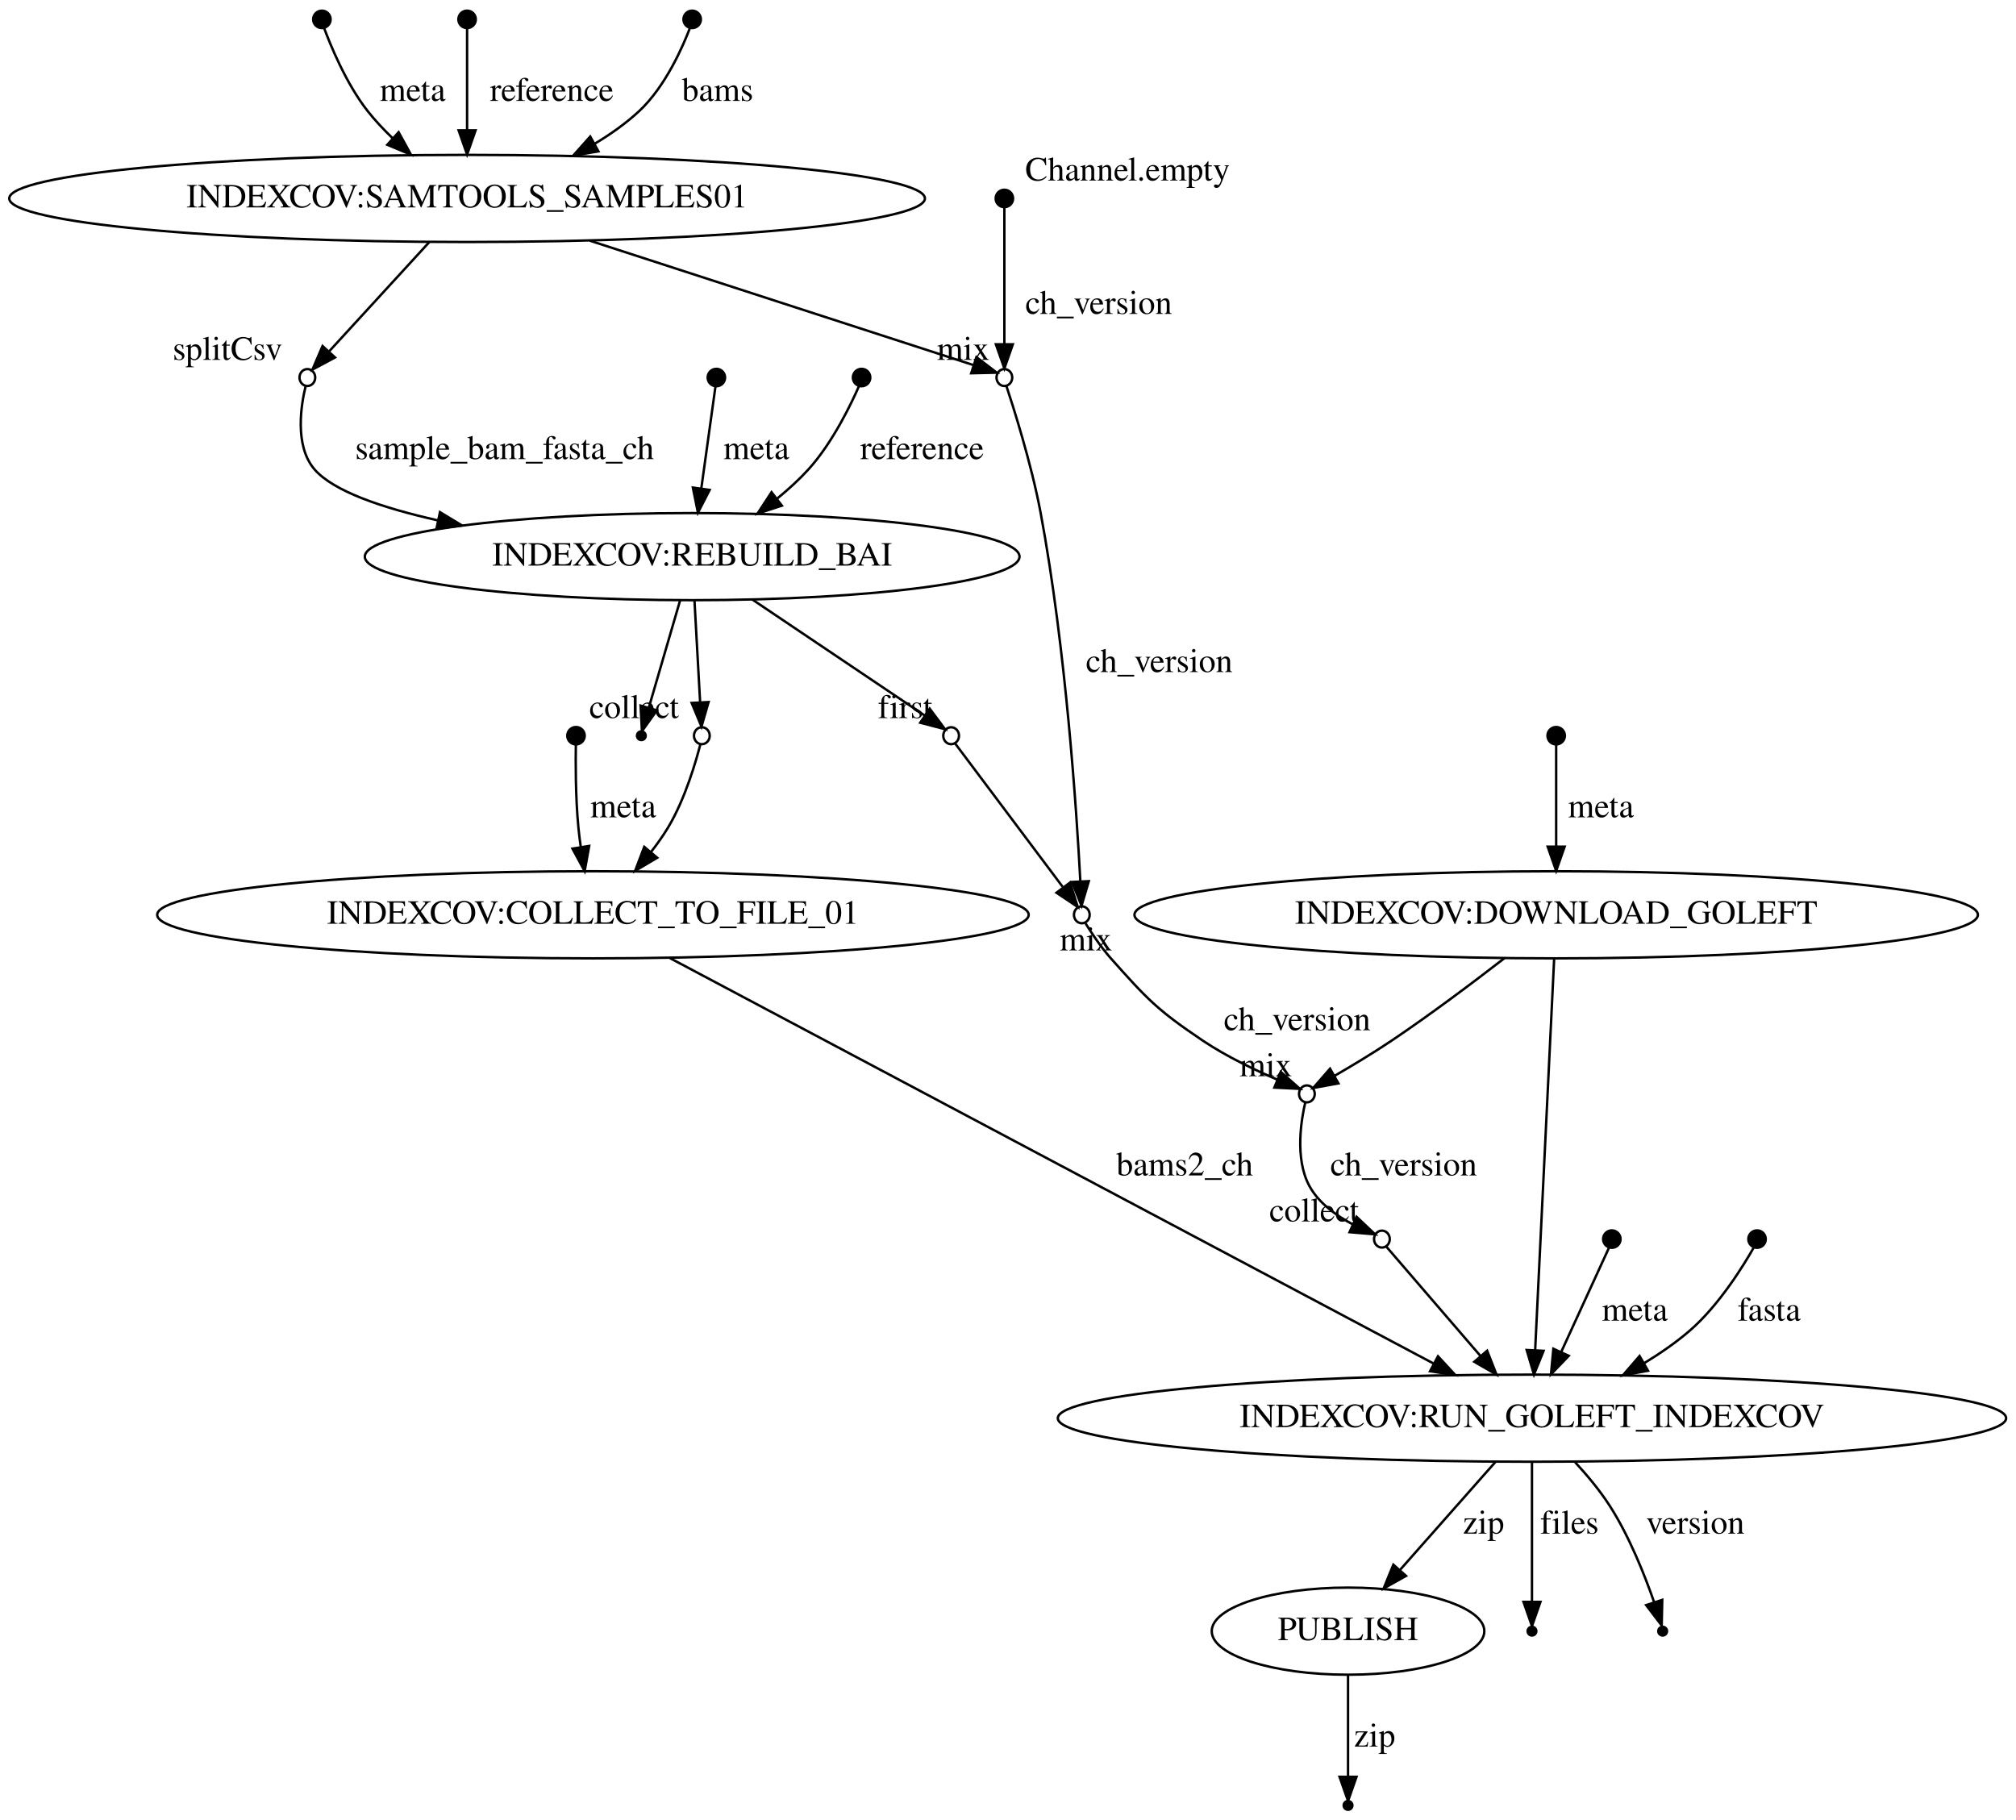
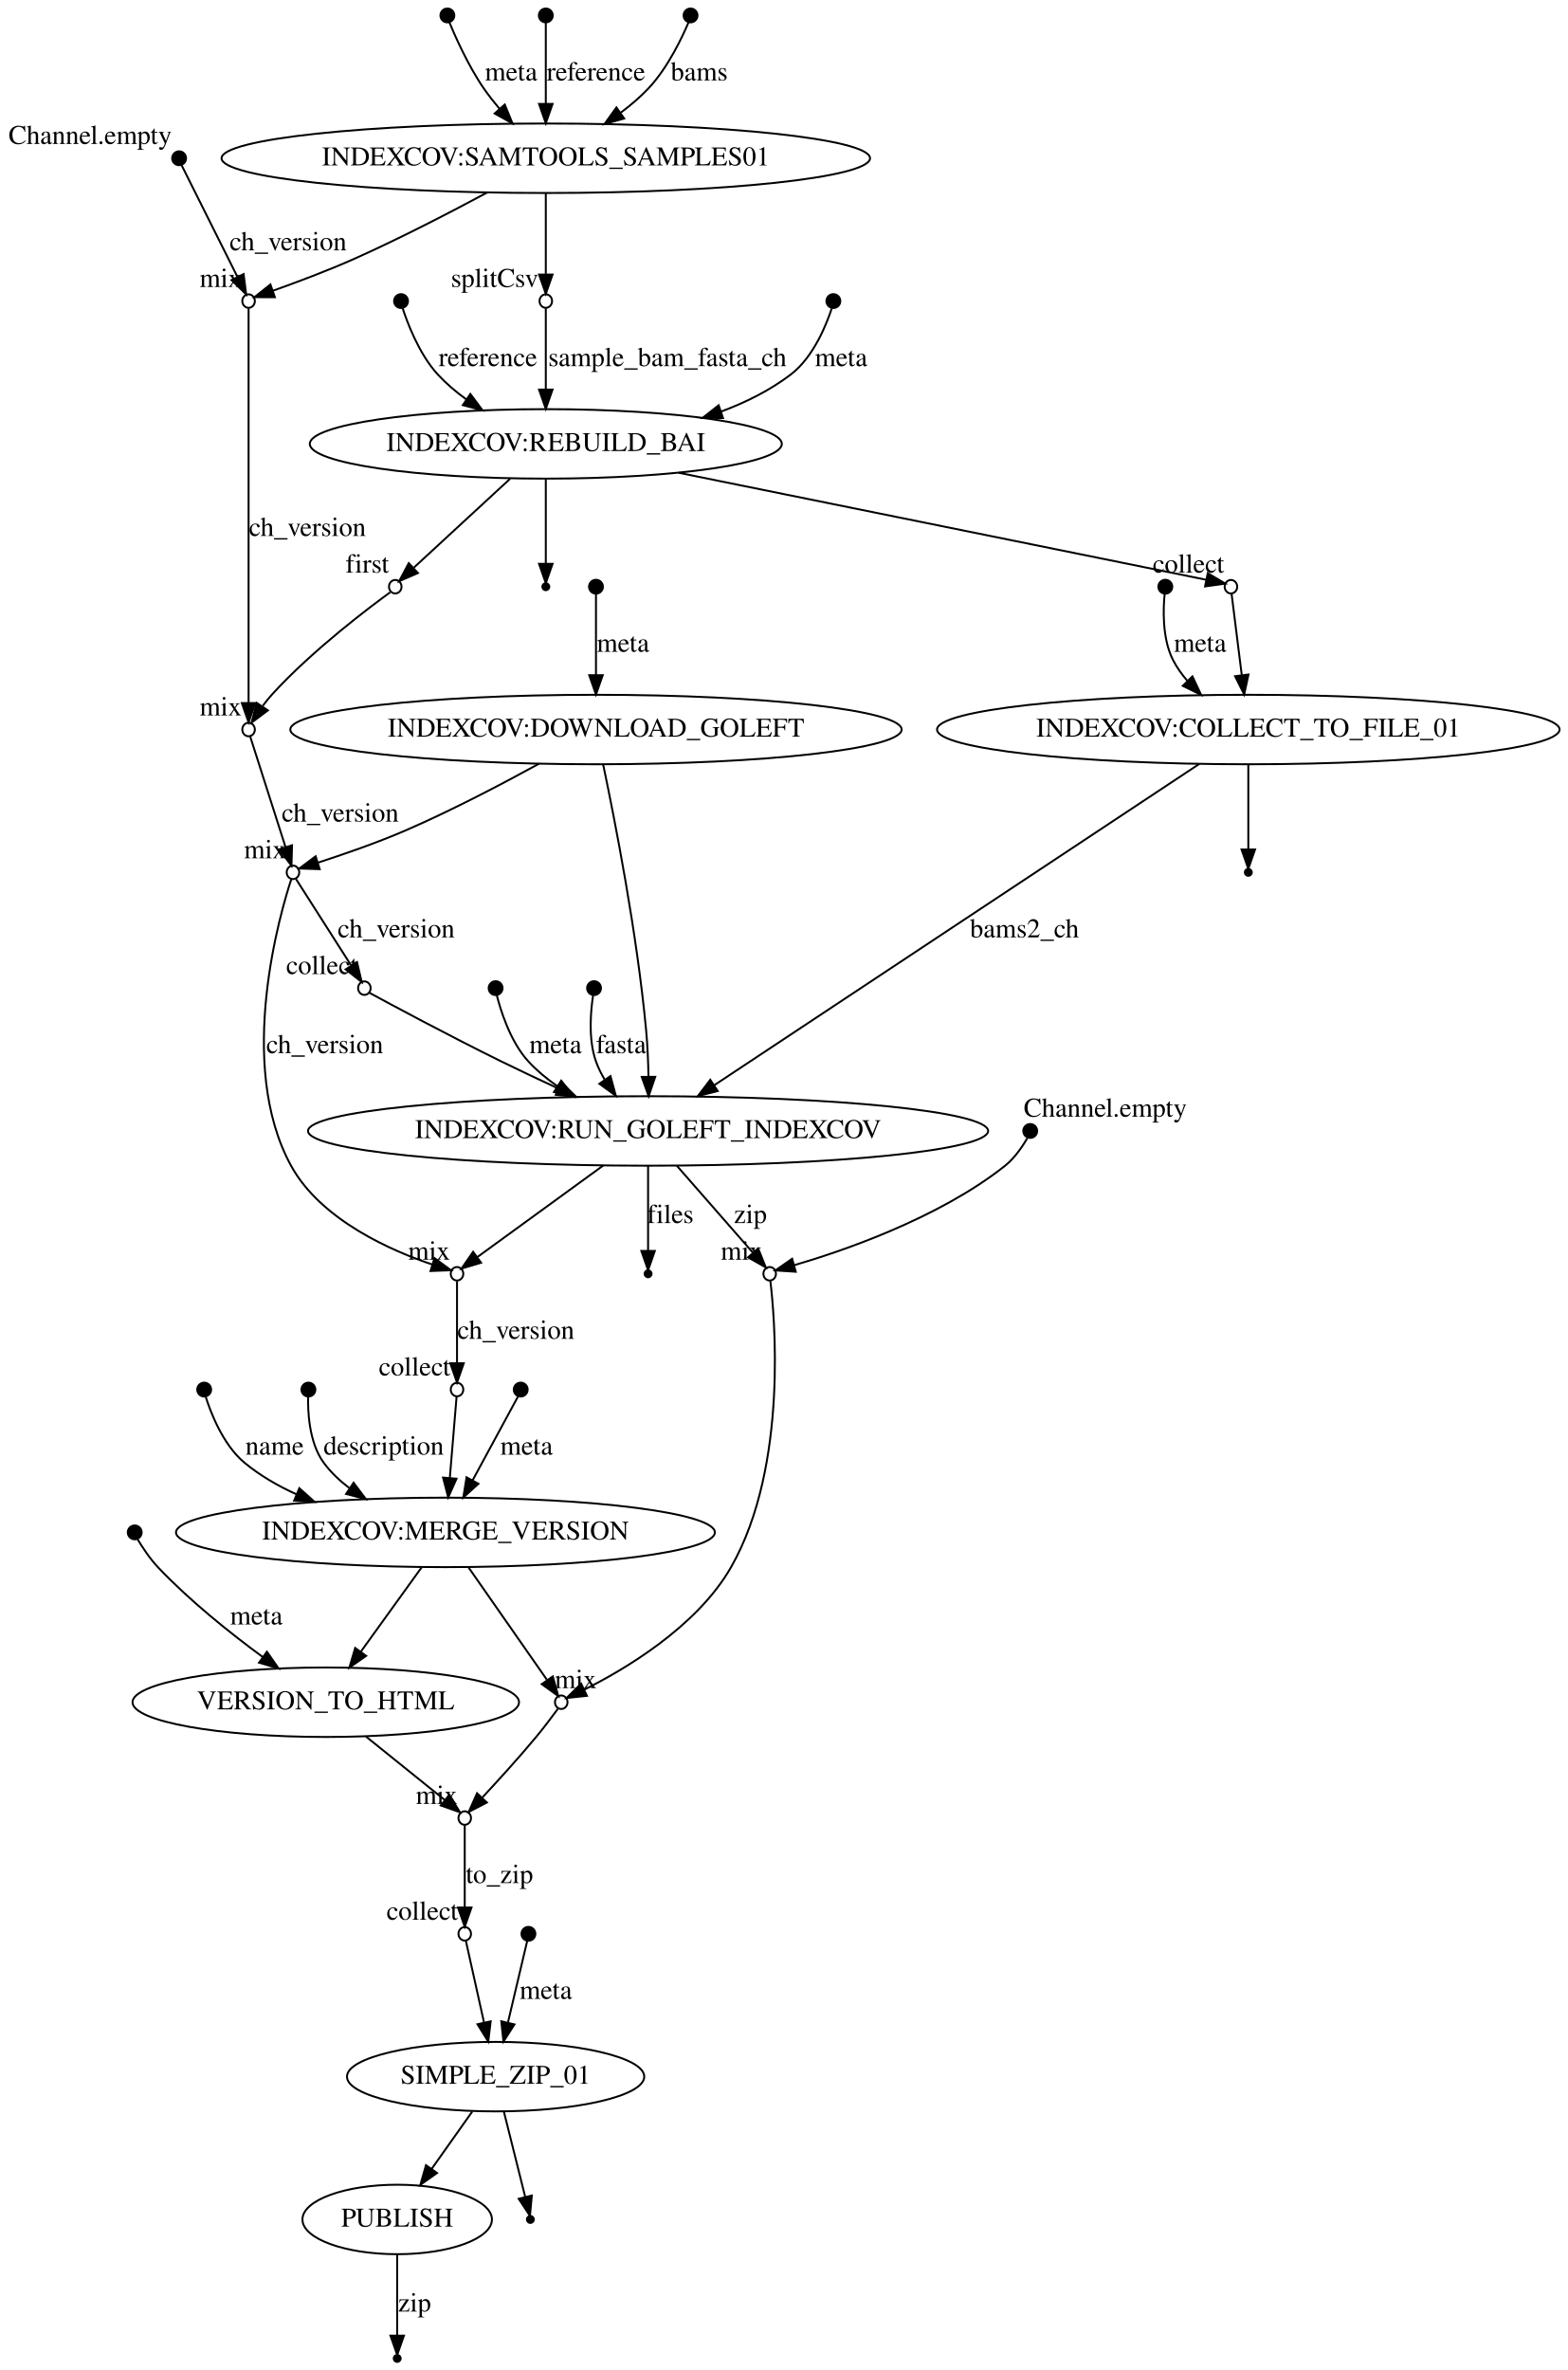
- <svg xmlns="http://www.w3.org/2000/svg" width="833pt" height="752pt" viewBox="0.00 0.00 833.00 752.00">
-   <g id="graph0" class="graph" transform="scale(1 1) rotate(0) translate(4 748)">
-     <polygon fill="white" stroke="white" points="-4,5 -4,-748 830,-748 830,5 -4,5" />
+ <svg xmlns="http://www.w3.org/2000/svg" width="812pt" height="1228pt" viewBox="0.00 0.00 811.60 1228.00">
+   <g id="graph0" class="graph" transform="scale(1 1) rotate(0) translate(4 1224)">
+     <polygon fill="white" stroke="white" points="-4,5 -4,-1224 808.6,-1224 808.6,5 -4,5" />
    <g id="node1" class="node">
-       <ellipse fill="black" stroke="black" cx="411" cy="-666" rx="3.6" ry="3.6" />
-       <text text-anchor="middle" x="461.9" y="-673.4" font-family="Times,serif" font-size="14.00">Channel.empty</text>
+       <ellipse fill="black" stroke="black" cx="88.6" cy="-1142" rx="3.6" ry="3.6" />
+       <text text-anchor="middle" x="42.5" y="-1149.4" font-family="Times,serif" font-size="14.00">Channel.empty</text>
    </g>
    <g id="node2" class="node">
-       <ellipse fill="none" stroke="black" cx="411" cy="-592" rx="3.25" ry="3.5" />
-       <text text-anchor="middle" x="394" y="-599.3" font-family="Times,serif" font-size="14.00">mix</text>
+       <ellipse fill="none" stroke="black" cx="124.6" cy="-1068" rx="3.25" ry="3.5" />
+       <text text-anchor="middle" x="110.1" y="-1075.3" font-family="Times,serif" font-size="14.00">mix</text>
    </g>
    <g id="edge1" class="edge">
-       <path fill="none" stroke="black" d="M411,-662.265C411,-653.133 411,-623.282 411,-605.892" />
-       <polygon fill="black" stroke="black" points="414.5,-605.737 411,-595.737 407.5,-605.737 414.5,-605.737" />
-       <text text-anchor="middle" x="450" y="-618.3" font-family="Times,serif" font-size="14.00">ch_version</text>
+       <path fill="none" stroke="black" d="M89.798,-1138.6C94.239,-1129.72 109.955,-1098.29 118.67,-1080.86" />
+       <polygon fill="black" stroke="black" points="122.019,-1081.99 123.361,-1071.48 115.758,-1078.86 122.019,-1081.99" />
+       <text text-anchor="middle" x="145.1" y="-1094.3" font-family="Times,serif" font-size="14.00">ch_version</text>
    </g>
    <g id="node8" class="node">
-       <ellipse fill="none" stroke="black" cx="443" cy="-370" rx="3.25" ry="3.5" />
-       <text text-anchor="middle" x="444.75" y="-355.3" font-family="Times,serif" font-size="14.00">mix</text>
+       <ellipse fill="none" stroke="black" cx="124.6" cy="-846" rx="3.25" ry="3.5" />
+       <text text-anchor="middle" x="110.1" y="-853.3" font-family="Times,serif" font-size="14.00">mix</text>
    </g>
    <g id="edge7" class="edge">
-       <path fill="none" stroke="black" d="M411.836,-588.512C414.39,-580.809 422.151,-556.626 426,-536 436.44,-480.046 440.893,-412.134 442.38,-384.085" />
-       <polygon fill="black" stroke="black" points="445.893,-383.904 442.885,-373.745 438.902,-383.563 445.893,-383.904" />
-       <text text-anchor="middle" x="475" y="-470.3" font-family="Times,serif" font-size="14.00">ch_version</text>
+       <path fill="none" stroke="black" d="M124.6,-1064.22C124.6,-1042.76 124.6,-903.267 124.6,-859.867" />
+       <polygon fill="black" stroke="black" points="128.1,-859.719 124.6,-849.72 121.1,-859.72 128.1,-859.719" />
+       <text text-anchor="middle" x="155.1" y="-946.3" font-family="Times,serif" font-size="14.00">ch_version</text>
    </g>
    <g id="node3" class="node">
-       <ellipse fill="black" stroke="black" cx="129" cy="-740" rx="3.6" ry="3.6" />
+       <ellipse fill="black" stroke="black" cx="227.6" cy="-1216" rx="3.6" ry="3.6" />
    </g>
    <g id="node4" class="node">
-       <ellipse fill="none" stroke="black" cx="189" cy="-666" rx="189.175" ry="18" />
-       <text text-anchor="middle" x="189" y="-662.3" font-family="Times,serif" font-size="14.00">INDEXCOV:SAMTOOLS_SAMPLES01</text>
+       <ellipse fill="none" stroke="black" cx="278.6" cy="-1142" rx="168.003" ry="18" />
+       <text text-anchor="middle" x="278.6" y="-1138.3" font-family="Times,serif" font-size="14.00">INDEXCOV:SAMTOOLS_SAMPLES01</text>
    </g>
    <g id="edge2" class="edge">
-       <path fill="none" stroke="black" d="M129.902,-736.47C132.222,-730.189 138.86,-713.553 148,-702 151.034,-698.165 154.537,-694.437 158.192,-690.933" />
-       <polygon fill="black" stroke="black" points="160.707,-693.379 165.805,-684.091 156.028,-688.172 160.707,-693.379" />
-       <text text-anchor="middle" x="166.5" y="-706.3" font-family="Times,serif" font-size="14.00">meta</text>
+       <path fill="none" stroke="black" d="M228.592,-1212.54C231.119,-1206.41 238.191,-1190.1 246.6,-1178 249.032,-1174.5 251.789,-1170.99 254.639,-1167.61" />
+       <polygon fill="black" stroke="black" points="257.339,-1169.84 261.352,-1160.03 252.1,-1165.19 257.339,-1169.84" />
+       <text text-anchor="middle" x="260.6" y="-1182.3" font-family="Times,serif" font-size="14.00">meta</text>
    </g>
    <g id="node7" class="node">
-       <ellipse fill="none" stroke="black" cx="123" cy="-592" rx="3.25" ry="3.5" />
-       <text text-anchor="middle" x="90" y="-599.3" font-family="Times,serif" font-size="14.00">splitCsv</text>
+       <ellipse fill="none" stroke="black" cx="278.6" cy="-1068" rx="3.25" ry="3.5" />
+       <text text-anchor="middle" x="252.1" y="-1075.3" font-family="Times,serif" font-size="14.00">splitCsv</text>
    </g>
    <g id="edge5" class="edge">
-       <path fill="none" stroke="black" d="M173.359,-647.937C160.494,-633.902 142.708,-614.499 132.078,-602.904" />
-       <polygon fill="black" stroke="black" points="134.435,-600.295 125.098,-595.289 129.275,-605.025 134.435,-600.295" />
+       <path fill="none" stroke="black" d="M278.6,-1123.94C278.6,-1111.13 278.6,-1093.84 278.6,-1082.11" />
+       <polygon fill="black" stroke="black" points="282.1,-1081.75 278.6,-1071.75 275.1,-1081.75 282.1,-1081.75" />
    </g>
    <g id="edge6" class="edge">
-       <path fill="none" stroke="black" d="M239.653,-648.572C291.391,-631.792 368.261,-606.861 398.312,-597.115" />
-       <polygon fill="black" stroke="black" points="399.446,-600.427 407.878,-594.012 397.286,-593.768 399.446,-600.427" />
+       <path fill="none" stroke="black" d="M248.258,-1124.26C228.881,-1113.85 203.077,-1100.49 179.6,-1090 165.346,-1083.63 148.52,-1077.39 137.267,-1073.38" />
+       <polygon fill="black" stroke="black" points="138.223,-1070.01 127.629,-1070.02 135.918,-1076.62 138.223,-1070.01" />
    </g>
    <g id="node5" class="node">
-       <ellipse fill="black" stroke="black" cx="189" cy="-740" rx="3.6" ry="3.6" />
+       <ellipse fill="black" stroke="black" cx="278.6" cy="-1216" rx="3.6" ry="3.6" />
    </g>
    <g id="edge3" class="edge">
-       <path fill="none" stroke="black" d="M189,-736.265C189,-729.354 189,-710.578 189,-694.316" />
-       <polygon fill="black" stroke="black" points="192.5,-694.143 189,-684.143 185.5,-694.143 192.5,-694.143" />
-       <text text-anchor="middle" x="224" y="-706.3" font-family="Times,serif" font-size="14.00">reference</text>
+       <path fill="none" stroke="black" d="M278.6,-1212.27C278.6,-1205.35 278.6,-1186.58 278.6,-1170.32" />
+       <polygon fill="black" stroke="black" points="282.1,-1170.14 278.6,-1160.14 275.1,-1170.14 282.1,-1170.14" />
+       <text text-anchor="middle" x="304.6" y="-1182.3" font-family="Times,serif" font-size="14.00">reference</text>
    </g>
    <g id="node6" class="node">
-       <ellipse fill="black" stroke="black" cx="282" cy="-740" rx="3.6" ry="3.6" />
+       <ellipse fill="black" stroke="black" cx="353.6" cy="-1216" rx="3.6" ry="3.6" />
    </g>
    <g id="edge4" class="edge">
-       <path fill="none" stroke="black" d="M281.031,-736.321C278.518,-729.7 271.195,-712.349 260,-702 254.589,-696.997 248.329,-692.555 241.814,-688.657" />
-       <polygon fill="black" stroke="black" points="243.27,-685.463 232.827,-683.678 239.878,-691.586 243.27,-685.463" />
-       <text text-anchor="middle" x="292.5" y="-706.3" font-family="Times,serif" font-size="14.00">bams</text>
+       <path fill="none" stroke="black" d="M352.548,-1212.41C349.845,-1205.98 342.123,-1189.03 331.6,-1178 327.407,-1173.6 322.564,-1169.48 317.545,-1165.71" />
+       <polygon fill="black" stroke="black" points="319.212,-1162.61 309.016,-1159.73 315.19,-1168.34 319.212,-1162.61" />
+       <text text-anchor="middle" x="358.1" y="-1182.3" font-family="Times,serif" font-size="14.00">bams</text>
    </g>
    <g id="node9" class="node">
-       <ellipse fill="none" stroke="black" cx="282" cy="-518" rx="135.258" ry="18" />
-       <text text-anchor="middle" x="282" y="-514.3" font-family="Times,serif" font-size="14.00">INDEXCOV:REBUILD_BAI</text>
+       <ellipse fill="none" stroke="black" cx="278.6" cy="-994" rx="122.284" ry="18" />
+       <text text-anchor="middle" x="278.6" y="-990.3" font-family="Times,serif" font-size="14.00">INDEXCOV:REBUILD_BAI</text>
    </g>
    <g id="edge8" class="edge">
-       <path fill="none" stroke="black" d="M122.254,-588.269C120.591,-581.527 117.376,-563.923 126,-554 133.767,-545.064 153.682,-538.196 176.786,-533.012" />
-       <polygon fill="black" stroke="black" points="177.792,-536.377 186.857,-530.891 176.35,-529.527 177.792,-536.377" />
-       <text text-anchor="middle" x="204.5" y="-558.3" font-family="Times,serif" font-size="14.00">sample_bam_fasta_ch</text>
+       <path fill="none" stroke="black" d="M278.6,-1064.27C278.6,-1057.35 278.6,-1038.58 278.6,-1022.32" />
+       <polygon fill="black" stroke="black" points="282.1,-1022.14 278.6,-1012.14 275.1,-1022.14 282.1,-1022.14" />
+       <text text-anchor="middle" x="341.6" y="-1034.3" font-family="Times,serif" font-size="14.00">sample_bam_fasta_ch</text>
    </g>
    <g id="node15" class="node">
-       <ellipse fill="none" stroke="black" cx="536" cy="-296" rx="3.25" ry="3.5" />
-       <text text-anchor="middle" x="519" y="-303.3" font-family="Times,serif" font-size="14.00">mix</text>
+       <ellipse fill="none" stroke="black" cx="147.6" cy="-772" rx="3.25" ry="3.5" />
+       <text text-anchor="middle" x="133.1" y="-779.3" font-family="Times,serif" font-size="14.00">mix</text>
    </g>
    <g id="edge15" class="edge">
-       <path fill="none" stroke="black" d="M444.544,-366.448C446.685,-363.002 450.77,-356.747 455,-352 470.075,-335.079 474.195,-330.648 493,-318 502.778,-311.423 514.922,-305.687 523.808,-301.88" />
-       <polygon fill="black" stroke="black" points="525.2,-305.092 533.139,-298.077 522.558,-298.61 525.2,-305.092" />
-       <text text-anchor="middle" x="532" y="-322.3" font-family="Times,serif" font-size="14.00">ch_version</text>
+       <path fill="none" stroke="black" d="M125.474,-842.265C128.432,-833.005 138.194,-802.446 143.712,-785.172" />
+       <polygon fill="black" stroke="black" points="147.113,-786.028 146.822,-775.437 140.445,-783.898 147.113,-786.028" />
+       <text text-anchor="middle" x="172.1" y="-798.3" font-family="Times,serif" font-size="14.00">ch_version</text>
    </g>
    <g id="node12" class="node">
-       <ellipse fill="none" stroke="black" cx="286" cy="-444" rx="3.25" ry="3.5" />
-       <text text-anchor="middle" x="258" y="-451.3" font-family="Times,serif" font-size="14.00">collect</text>
+       <ellipse fill="none" stroke="black" cx="633.6" cy="-920" rx="3.25" ry="3.5" />
+       <text text-anchor="middle" x="611.6" y="-927.3" font-family="Times,serif" font-size="14.00">collect</text>
    </g>
    <g id="edge11" class="edge">
-       <path fill="none" stroke="black" d="M282.948,-499.937C283.66,-487.126 284.62,-469.843 285.272,-458.107" />
-       <polygon fill="black" stroke="black" points="288.787,-457.927 285.847,-447.748 281.798,-457.539 288.787,-457.927" />
+       <path fill="none" stroke="black" d="M347.468,-979.032C434.269,-961.428 577.384,-932.402 620.753,-923.606" />
+       <polygon fill="black" stroke="black" points="621.58,-927.009 630.685,-921.591 620.189,-920.149 621.58,-927.009" />
    </g>
    <g id="node13" class="node">
-       <ellipse fill="black" stroke="black" cx="261" cy="-444" rx="1.8" ry="1.8" />
+       <ellipse fill="black" stroke="black" cx="278.6" cy="-920" rx="1.8" ry="1.8" />
    </g>
    <g id="edge12" class="edge">
-       <path fill="none" stroke="black" d="M277.023,-499.937C273.022,-486.219 267.526,-467.373 264.121,-455.701" />
-       <polygon fill="black" stroke="black" points="267.408,-454.469 261.248,-445.849 260.688,-456.429 267.408,-454.469" />
+       <path fill="none" stroke="black" d="M278.6,-975.937C278.6,-962.37 278.6,-943.787 278.6,-932.089" />
+       <polygon fill="black" stroke="black" points="282.1,-931.849 278.6,-921.849 275.1,-931.849 282.1,-931.849" />
    </g>
    <g id="node14" class="node">
-       <ellipse fill="none" stroke="black" cx="389" cy="-444" rx="3.25" ry="3.5" />
-       <text text-anchor="middle" x="370" y="-451.3" font-family="Times,serif" font-size="14.00">first</text>
+       <ellipse fill="none" stroke="black" cx="200.6" cy="-920" rx="3.25" ry="3.5" />
+       <text text-anchor="middle" x="186.1" y="-927.3" font-family="Times,serif" font-size="14.00">first</text>
    </g>
    <g id="edge13" class="edge">
-       <path fill="none" stroke="black" d="M306.817,-500.301C329.302,-485.17 361.385,-463.582 378.032,-452.38" />
-       <polygon fill="black" stroke="black" points="380.144,-455.178 386.487,-446.691 376.236,-449.37 380.144,-455.178" />
+       <path fill="none" stroke="black" d="M260.115,-975.937C244.474,-961.499 222.679,-941.381 210.268,-929.925" />
+       <polygon fill="black" stroke="black" points="212.346,-927.079 202.624,-922.868 207.598,-932.223 212.346,-927.079" />
    </g>
    <g id="node10" class="node">
-       <ellipse fill="black" stroke="black" cx="292" cy="-592" rx="3.6" ry="3.6" />
+       <ellipse fill="black" stroke="black" cx="427.6" cy="-1068" rx="3.6" ry="3.6" />
    </g>
    <g id="edge9" class="edge">
-       <path fill="none" stroke="black" d="M291.62,-588.265C290.66,-581.354 288.053,-562.578 285.794,-546.316" />
-       <polygon fill="black" stroke="black" points="289.223,-545.566 284.381,-536.143 282.29,-546.529 289.223,-545.566" />
-       <text text-anchor="middle" x="308.5" y="-558.3" font-family="Times,serif" font-size="14.00">meta</text>
+       <path fill="none" stroke="black" d="M426.746,-1064.18C424.495,-1057.25 417.722,-1039.25 405.6,-1030 394.845,-1021.8 382.281,-1015.51 369.317,-1010.71" />
+       <polygon fill="black" stroke="black" points="370.422,-1007.38 359.827,-1007.46 368.155,-1014.01 370.422,-1007.38" />
+       <text text-anchor="middle" x="431.6" y="-1034.3" font-family="Times,serif" font-size="14.00">meta</text>
    </g>
    <g id="node11" class="node">
-       <ellipse fill="black" stroke="black" cx="352" cy="-592" rx="3.6" ry="3.6" />
+       <ellipse fill="black" stroke="black" cx="203.6" cy="-1068" rx="3.6" ry="3.6" />
    </g>
    <g id="edge10" class="edge">
-       <path fill="none" stroke="black" d="M350.916,-588.436C348.14,-582.075 340.264,-565.273 330,-554 326.181,-549.806 321.787,-545.798 317.242,-542.091" />
-       <polygon fill="black" stroke="black" points="319.056,-539.071 308.989,-535.766 314.798,-544.627 319.056,-539.071" />
-       <text text-anchor="middle" x="377" y="-558.3" font-family="Times,serif" font-size="14.00">reference</text>
+       <path fill="none" stroke="black" d="M204.399,-1064.38C206.485,-1057.9 212.631,-1040.85 222.6,-1030 226.928,-1025.29 232.028,-1020.97 237.359,-1017.1" />
+       <polygon fill="black" stroke="black" points="239.508,-1019.87 245.849,-1011.38 235.599,-1014.06 239.508,-1019.87" />
+       <text text-anchor="middle" x="248.6" y="-1034.3" font-family="Times,serif" font-size="14.00">reference</text>
    </g>
    <g id="node16" class="node">
-       <ellipse fill="none" stroke="black" cx="241" cy="-370" rx="180.051" ry="18" />
-       <text text-anchor="middle" x="241" y="-366.3" font-family="Times,serif" font-size="14.00">INDEXCOV:COLLECT_TO_FILE_01</text>
+       <ellipse fill="none" stroke="black" cx="642.6" cy="-846" rx="161.279" ry="18" />
+       <text text-anchor="middle" x="642.6" y="-842.3" font-family="Times,serif" font-size="14.00">INDEXCOV:COLLECT_TO_FILE_01</text>
    </g>
    <g id="edge16" class="edge">
-       <path fill="none" stroke="black" d="M285.398,-440.525C283.833,-434.368 279.243,-417.993 272,-406 269.935,-402.58 267.518,-399.182 264.96,-395.922" />
-       <polygon fill="black" stroke="black" points="267.555,-393.57 258.436,-388.176 262.201,-398.079 267.555,-393.57" />
+       <path fill="none" stroke="black" d="M633.942,-916.265C634.806,-909.354 637.153,-890.578 639.185,-874.316" />
+       <polygon fill="black" stroke="black" points="642.69,-874.5 640.457,-864.143 635.744,-873.632 642.69,-874.5" />
    </g>
    <g id="edge14" class="edge">
-       <path fill="none" stroke="black" d="M390.558,-440.923C397.031,-432.292 422.068,-398.909 435.067,-381.578" />
-       <polygon fill="black" stroke="black" points="438.13,-383.326 441.33,-373.226 432.53,-379.126 438.13,-383.326" />
+       <path fill="none" stroke="black" d="M197.96,-917.106C188.814,-910.473 157.886,-887.416 136.6,-864 134.996,-862.236 133.422,-860.251 131.968,-858.277" />
+       <polygon fill="black" stroke="black" points="134.604,-855.924 126.13,-849.564 128.789,-859.82 134.604,-855.924" />
+     </g>
+     <g id="node22" class="node">
+       <ellipse fill="none" stroke="black" cx="184.6" cy="-712" rx="3.25" ry="3.5" />
+       <text text-anchor="middle" x="162.6" y="-719.3" font-family="Times,serif" font-size="14.00">collect</text>
+     </g>
+     <g id="edge23" class="edge">
+       <path fill="none" stroke="black" d="M149.19,-768.508C154.036,-760.911 168.83,-737.721 177.688,-723.834" />
+       <polygon fill="black" stroke="black" points="180.79,-725.481 183.217,-715.168 174.888,-721.716 180.79,-725.481" />
+       <text text-anchor="middle" x="201.1" y="-738.3" font-family="Times,serif" font-size="14.00">ch_version</text>
+     </g>
+     <g id="node27" class="node">
+       <ellipse fill="none" stroke="black" cx="232.6" cy="-564" rx="3.25" ry="3.5" />
+       <text text-anchor="middle" x="218.1" y="-571.3" font-family="Times,serif" font-size="14.00">mix</text>
+     </g>
+     <g id="edge30" class="edge">
+       <path fill="none" stroke="black" d="M146.675,-768.28C141.526,-752.629 117.644,-672.889 146.6,-620 162.247,-591.421 199.773,-575.524 219.684,-568.834" />
+       <polygon fill="black" stroke="black" points="220.924,-572.114 229.452,-565.827 218.865,-565.424 220.924,-572.114" />
+       <text text-anchor="middle" x="164.1" y="-678.3" font-family="Times,serif" font-size="14.00">ch_version</text>
+     </g>
+     <g id="node18" class="node">
+       <ellipse fill="none" stroke="black" cx="331.6" cy="-638" rx="176.202" ry="18" />
+       <text text-anchor="middle" x="331.6" y="-634.3" font-family="Times,serif" font-size="14.00">INDEXCOV:RUN_GOLEFT_INDEXCOV</text>
+     </g>
+     <g id="edge18" class="edge">
+       <path fill="none" stroke="black" d="M617.15,-828.142C561.451,-791.249 428.715,-703.327 365.801,-661.654" />
+       <polygon fill="black" stroke="black" points="367.672,-658.695 357.402,-656.091 363.806,-664.531 367.672,-658.695" />
+       <text text-anchor="middle" x="526.6" y="-738.3" font-family="Times,serif" font-size="14.00">bams2_ch</text>
+     </g>
+     <g id="node19" class="node">
+       <ellipse fill="black" stroke="black" cx="642.6" cy="-772" rx="1.8" ry="1.8" />
+     </g>
+     <g id="edge19" class="edge">
+       <path fill="none" stroke="black" d="M642.6,-827.937C642.6,-814.37 642.6,-795.787 642.6,-784.089" />
+       <polygon fill="black" stroke="black" points="646.1,-783.849 642.6,-773.849 639.1,-783.849 646.1,-783.849" />
+     </g>
+     <g id="node17" class="node">
+       <ellipse fill="black" stroke="black" cx="599.6" cy="-920" rx="3.6" ry="3.6" />
+     </g>
+     <g id="edge17" class="edge">
+       <path fill="none" stroke="black" d="M599.245,-916.114C598.58,-909.614 597.707,-893.5 603.6,-882 605.56,-878.174 608.126,-874.569 611.006,-871.232" />
+       <polygon fill="black" stroke="black" points="613.644,-873.541 618.161,-863.958 608.653,-868.633 613.644,-873.541" />
+       <text text-anchor="middle" x="617.6" y="-886.3" font-family="Times,serif" font-size="14.00">meta</text>
+     </g>
+     <g id="node25" class="node">
+       <ellipse fill="none" stroke="black" cx="394.6" cy="-564" rx="3.25" ry="3.5" />
+       <text text-anchor="middle" x="380.1" y="-571.3" font-family="Times,serif" font-size="14.00">mix</text>
+     </g>
+     <g id="edge27" class="edge">
+       <path fill="none" stroke="black" d="M346.53,-619.937C358.811,-605.902 375.788,-586.499 385.934,-574.904" />
+       <polygon fill="black" stroke="black" points="388.646,-577.119 392.597,-567.289 383.378,-572.51 388.646,-577.119" />
+       <text text-anchor="middle" x="384.6" y="-590.3" font-family="Times,serif" font-size="14.00">zip</text>
+     </g>
+     <g id="node26" class="node">
+       <ellipse fill="black" stroke="black" cx="331.6" cy="-564" rx="1.8" ry="1.8" />
+     </g>
+     <g id="edge28" class="edge">
+       <path fill="none" stroke="black" d="M331.6,-619.937C331.6,-606.37 331.6,-587.787 331.6,-576.089" />
+       <polygon fill="black" stroke="black" points="335.1,-575.849 331.6,-565.849 328.1,-575.849 335.1,-575.849" />
+       <text text-anchor="middle" x="343.1" y="-590.3" font-family="Times,serif" font-size="14.00">files</text>
+     </g>
+     <g id="edge29" class="edge">
+       <path fill="none" stroke="black" d="M308.389,-620.119C287.772,-605.125 258.583,-583.896 243.136,-572.663" />
+       <polygon fill="black" stroke="black" points="245.059,-569.733 234.913,-566.682 240.941,-575.394 245.059,-569.733" />
+     </g>
+     <g id="node20" class="node">
+       <ellipse fill="black" stroke="black" cx="304.6" cy="-920" rx="3.6" ry="3.6" />
    </g>
    <g id="node21" class="node">
-       <ellipse fill="none" stroke="black" cx="567" cy="-236" rx="3.25" ry="3.5" />
-       <text text-anchor="middle" x="539" y="-243.3" font-family="Times,serif" font-size="14.00">collect</text>
+       <ellipse fill="none" stroke="black" cx="304.6" cy="-846" rx="158.379" ry="18" />
+       <text text-anchor="middle" x="304.6" y="-842.3" font-family="Times,serif" font-size="14.00">INDEXCOV:DOWNLOAD_GOLEFT</text>
+     </g>
+     <g id="edge20" class="edge">
+       <path fill="none" stroke="black" d="M304.6,-916.265C304.6,-909.354 304.6,-890.578 304.6,-874.316" />
+       <polygon fill="black" stroke="black" points="308.1,-874.143 304.6,-864.143 301.1,-874.143 308.1,-874.143" />
+       <text text-anchor="middle" x="318.6" y="-886.3" font-family="Times,serif" font-size="14.00">meta</text>
+     </g>
+     <g id="edge21" class="edge">
+       <path fill="none" stroke="black" d="M308.313,-827.905C314.3,-799.458 325.892,-740.533 330.6,-690 331.323,-682.24 331.667,-673.789 331.807,-666.039" />
+       <polygon fill="black" stroke="black" points="335.307,-666.063 331.889,-656.035 328.307,-666.006 335.307,-666.063" />
    </g>
    <g id="edge22" class="edge">
-       <path fill="none" stroke="black" d="M535.338,-292.469C533.842,-286.185 530.79,-269.545 537,-258 540.859,-250.826 548.37,-245.573 554.911,-242.115" />
-       <polygon fill="black" stroke="black" points="556.486,-245.245 564.186,-237.968 553.628,-238.854 556.486,-245.245" />
-       <text text-anchor="middle" x="576" y="-262.3" font-family="Times,serif" font-size="14.00">ch_version</text>
-     </g>
-     <g id="node18" class="node">
-       <ellipse fill="none" stroke="black" cx="629" cy="-162" rx="195.924" ry="18" />
-       <text text-anchor="middle" x="629" y="-158.3" font-family="Times,serif" font-size="14.00">INDEXCOV:RUN_GOLEFT_INDEXCOV</text>
-     </g>
-     <g id="edge18" class="edge">
-       <path fill="none" stroke="black" d="M272.752,-352.142C342.841,-314.93 510.708,-225.804 588.346,-184.584" />
-       <polygon fill="black" stroke="black" points="590.163,-187.583 597.354,-179.802 586.88,-181.4 590.163,-187.583" />
-       <text text-anchor="middle" x="485.5" y="-262.3" font-family="Times,serif" font-size="14.00">bams2_ch</text>
-     </g>
-     <g id="node17" class="node">
-       <ellipse fill="black" stroke="black" cx="234" cy="-444" rx="3.6" ry="3.6" />
-     </g>
-     <g id="edge17" class="edge">
-       <path fill="none" stroke="black" d="M233.941,-440.299C233.837,-434.179 233.737,-418.79 235,-406 235.254,-403.423 235.587,-400.75 235.965,-398.081" />
-       <polygon fill="black" stroke="black" points="239.45,-398.452 237.58,-388.024 232.538,-397.342 239.45,-398.452" />
-       <text text-anchor="middle" x="253.5" y="-410.3" font-family="Times,serif" font-size="14.00">meta</text>
+       <path fill="none" stroke="black" d="M275.096,-828.286C255.908,-817.758 230.162,-804.266 206.6,-794 191.051,-787.225 172.543,-780.909 160.457,-777.008" />
+       <polygon fill="black" stroke="black" points="161.448,-773.651 150.858,-773.985 159.345,-780.328 161.448,-773.651" />
+     </g>
+     <g id="edge24" class="edge">
+       <path fill="none" stroke="black" d="M187.284,-709.541C196.63,-704.472 228.644,-687.221 255.6,-674 265.088,-669.346 275.321,-664.511 285.11,-659.973" />
+       <polygon fill="black" stroke="black" points="286.702,-663.093 294.319,-655.729 283.772,-656.736 286.702,-663.093" />
+     </g>
+     <g id="node23" class="node">
+       <ellipse fill="black" stroke="black" cx="252.6" cy="-712" rx="3.6" ry="3.6" />
+     </g>
+     <g id="edge25" class="edge">
+       <path fill="none" stroke="black" d="M253.211,-708.354C254.838,-701.807 259.836,-684.613 269.6,-674 273.939,-669.284 279.063,-665.043 284.477,-661.277" />
+       <polygon fill="black" stroke="black" points="286.597,-664.077 293.151,-655.752 282.836,-658.173 286.597,-664.077" />
+       <text text-anchor="middle" x="283.6" y="-678.3" font-family="Times,serif" font-size="14.00">meta</text>
    </g>
    <g id="node24" class="node">
-       <ellipse fill="none" stroke="black" cx="553" cy="-74" rx="56.317" ry="18" />
-       <text text-anchor="middle" x="553" y="-70.3" font-family="Times,serif" font-size="14.00">PUBLISH</text>
+       <ellipse fill="black" stroke="black" cx="303.6" cy="-712" rx="3.6" ry="3.6" />
    </g>
    <g id="edge26" class="edge">
-       <path fill="none" stroke="black" d="M613.985,-144.009C602.67,-131.205 587,-113.473 574.377,-99.19" />
-       <polygon fill="black" stroke="black" points="576.97,-96.838 567.725,-91.663 571.725,-101.474 576.97,-96.838" />
-       <text text-anchor="middle" x="609" y="-114.3" font-family="Times,serif" font-size="14.00">zip</text>
-     </g>
-     <g id="node25" class="node">
-       <ellipse fill="black" stroke="black" cx="629" cy="-74" rx="1.8" ry="1.8" />
-     </g>
-     <g id="edge27" class="edge">
-       <path fill="none" stroke="black" d="M629,-143.597C629,-126.516 629,-100.965 629,-86.348" />
-       <polygon fill="black" stroke="black" points="632.5,-86.095 629,-76.095 625.5,-86.095 632.5,-86.095" />
-       <text text-anchor="middle" x="644.5" y="-114.3" font-family="Times,serif" font-size="14.00">files</text>
-     </g>
-     <g id="node26" class="node">
-       <ellipse fill="black" stroke="black" cx="683" cy="-74" rx="1.8" ry="1.8" />
-     </g>
-     <g id="edge28" class="edge">
-       <path fill="none" stroke="black" d="M646.841,-143.785C651.827,-138.396 656.977,-132.223 661,-126 669.246,-113.246 675.673,-96.881 679.398,-86.176" />
-       <polygon fill="black" stroke="black" points="682.832,-86.933 682.604,-76.341 676.177,-84.764 682.832,-86.933" />
-       <text text-anchor="middle" x="696.5" y="-114.3" font-family="Times,serif" font-size="14.00">version</text>
-     </g>
-     <g id="node19" class="node">
-       <ellipse fill="black" stroke="black" cx="639" cy="-444" rx="3.6" ry="3.6" />
-     </g>
-     <g id="node20" class="node">
-       <ellipse fill="none" stroke="black" cx="639" cy="-370" rx="174.252" ry="18" />
-       <text text-anchor="middle" x="639" y="-366.3" font-family="Times,serif" font-size="14.00">INDEXCOV:DOWNLOAD_GOLEFT</text>
-     </g>
-     <g id="edge19" class="edge">
-       <path fill="none" stroke="black" d="M639,-440.265C639,-433.354 639,-414.578 639,-398.316" />
-       <polygon fill="black" stroke="black" points="642.5,-398.143 639,-388.143 635.5,-398.143 642.5,-398.143" />
-       <text text-anchor="middle" x="657.5" y="-410.3" font-family="Times,serif" font-size="14.00">meta</text>
-     </g>
-     <g id="edge20" class="edge">
-       <path fill="none" stroke="black" d="M638.165,-351.791C636.425,-315.955 632.402,-233.087 630.313,-190.047" />
-       <polygon fill="black" stroke="black" points="633.807,-189.834 629.826,-180.015 626.815,-190.173 633.807,-189.834" />
-     </g>
-     <g id="edge21" class="edge">
-       <path fill="none" stroke="black" d="M617.669,-352.112C604.473,-341.889 587.042,-328.787 571,-318 563.282,-312.81 554.278,-307.422 547.335,-303.403" />
-       <polygon fill="black" stroke="black" points="549.027,-300.339 538.603,-298.44 545.567,-306.424 549.027,-300.339" />
-     </g>
-     <g id="edge23" class="edge">
-       <path fill="none" stroke="black" d="M568.789,-232.923C574.505,-226.285 592.831,-205.002 607.779,-187.644" />
-       <polygon fill="black" stroke="black" points="610.478,-189.873 614.351,-180.012 605.174,-185.306 610.478,-189.873" />
-     </g>
-     <g id="node22" class="node">
-       <ellipse fill="black" stroke="black" cx="662" cy="-236" rx="3.6" ry="3.6" />
-     </g>
-     <g id="edge24" class="edge">
-       <path fill="none" stroke="black" d="M660.747,-232.265C657.519,-225.222 648.644,-205.859 641.095,-189.39" />
-       <polygon fill="black" stroke="black" points="644.205,-187.775 636.857,-180.143 637.842,-190.692 644.205,-187.775" />
-       <text text-anchor="middle" x="671.5" y="-202.3" font-family="Times,serif" font-size="14.00">meta</text>
-     </g>
-     <g id="node23" class="node">
-       <ellipse fill="black" stroke="black" cx="722" cy="-236" rx="3.6" ry="3.6" />
-     </g>
-     <g id="edge25" class="edge">
-       <path fill="none" stroke="black" d="M720.548,-232.364C716.85,-225.839 706.479,-208.693 694,-198 688.379,-193.184 681.987,-188.76 675.457,-184.796" />
-       <polygon fill="black" stroke="black" points="676.944,-181.614 666.526,-179.681 673.465,-187.688 676.944,-181.614" />
-       <text text-anchor="middle" x="727" y="-202.3" font-family="Times,serif" font-size="14.00">fasta</text>
-     </g>
-     <g id="node27" class="node">
-       <ellipse fill="black" stroke="black" cx="553" cy="-2" rx="1.8" ry="1.8" />
-     </g>
-     <g id="edge29" class="edge">
-       <path fill="none" stroke="black" d="M553,-55.697C553,-42.635 553,-25.11 553,-13.934" />
-       <polygon fill="black" stroke="black" points="556.5,-13.807 553,-3.807 549.5,-13.807 556.5,-13.807" />
-       <text text-anchor="middle" x="564" y="-26.3" font-family="Times,serif" font-size="14.00">zip</text>
+       <path fill="none" stroke="black" d="M303.104,-708.201C302.104,-701.88 300.289,-686.107 304.6,-674 305.733,-670.819 307.273,-667.697 309.049,-664.709" />
+       <polygon fill="black" stroke="black" points="312.109,-666.436 314.904,-656.216 306.347,-662.462 312.109,-666.436" />
+       <text text-anchor="middle" x="317.6" y="-678.3" font-family="Times,serif" font-size="14.00">fasta</text>
+     </g>
+     <g id="node37" class="node">
+       <ellipse fill="none" stroke="black" cx="286.6" cy="-342" rx="3.25" ry="3.5" />
+       <text text-anchor="middle" x="294.1" y="-349.3" font-family="Times,serif" font-size="14.00">mix</text>
+     </g>
+     <g id="edge40" class="edge">
+       <path fill="none" stroke="black" d="M394.956,-560.278C396.869,-544.615 404.756,-464.82 374.6,-412 356.66,-380.577 318.2,-358.336 298.606,-348.562" />
+       <polygon fill="black" stroke="black" points="299.907,-345.306 289.371,-344.195 296.914,-351.634 299.907,-345.306" />
+     </g>
+     <g id="node28" class="node">
+       <ellipse fill="none" stroke="black" cx="232.6" cy="-504" rx="3.25" ry="3.5" />
+       <text text-anchor="middle" x="210.6" y="-511.3" font-family="Times,serif" font-size="14.00">collect</text>
+     </g>
+     <g id="edge31" class="edge">
+       <path fill="none" stroke="black" d="M232.6,-560.203C232.6,-552.649 232.6,-531.48 232.6,-517.66" />
+       <polygon fill="black" stroke="black" points="236.1,-517.636 232.6,-507.636 229.1,-517.636 236.1,-517.636" />
+       <text text-anchor="middle" x="263.1" y="-530.3" font-family="Times,serif" font-size="14.00">ch_version</text>
+     </g>
+     <g id="node29" class="node">
+       <ellipse fill="none" stroke="black" cx="226.6" cy="-430" rx="139.606" ry="18" />
+       <text text-anchor="middle" x="226.6" y="-426.3" font-family="Times,serif" font-size="14.00">INDEXCOV:MERGE_VERSION</text>
+     </g>
+     <g id="edge32" class="edge">
+       <path fill="none" stroke="black" d="M232.372,-500.265C231.796,-493.354 230.232,-474.578 228.876,-458.316" />
+       <polygon fill="black" stroke="black" points="232.347,-457.818 228.029,-448.143 225.371,-458.399 232.347,-457.818" />
+     </g>
+     <g id="node33" class="node">
+       <ellipse fill="none" stroke="black" cx="164.6" cy="-342" rx="100.137" ry="18" />
+       <text text-anchor="middle" x="164.6" y="-338.3" font-family="Times,serif" font-size="14.00">VERSION_TO_HTML</text>
+     </g>
+     <g id="edge36" class="edge">
+       <path fill="none" stroke="black" d="M214.351,-412.009C205.35,-399.524 192.97,-382.352 182.812,-368.261" />
+       <polygon fill="black" stroke="black" points="185.511,-366.02 176.824,-359.956 179.833,-370.114 185.511,-366.02" />
+     </g>
+     <g id="edge41" class="edge">
+       <path fill="none" stroke="black" d="M238.454,-412.009C250.537,-394.69 268.912,-368.353 279.113,-353.732" />
+       <polygon fill="black" stroke="black" points="282.229,-355.382 285.08,-345.178 276.488,-351.377 282.229,-355.382" />
+     </g>
+     <g id="node30" class="node">
+       <ellipse fill="black" stroke="black" cx="265.6" cy="-504" rx="3.6" ry="3.6" />
+     </g>
+     <g id="edge33" class="edge">
+       <path fill="none" stroke="black" d="M264.302,-500.604C260.622,-493.81 249.795,-473.821 240.682,-456.997" />
+       <polygon fill="black" stroke="black" points="243.692,-455.206 235.852,-448.08 237.537,-458.54 243.692,-455.206" />
+       <text text-anchor="middle" x="268.6" y="-470.3" font-family="Times,serif" font-size="14.00">meta</text>
+     </g>
+     <g id="node31" class="node">
+       <ellipse fill="black" stroke="black" cx="101.6" cy="-504" rx="3.6" ry="3.6" />
+     </g>
+     <g id="edge34" class="edge">
+       <path fill="none" stroke="black" d="M102.408,-500.227C104.542,-493.39 110.975,-475.586 122.6,-466 130.564,-459.433 139.815,-454.077 149.453,-449.715" />
+       <polygon fill="black" stroke="black" points="150.896,-452.906 158.782,-445.83 148.204,-446.444 150.896,-452.906" />
+       <text text-anchor="middle" x="138.1" y="-470.3" font-family="Times,serif" font-size="14.00">name</text>
+     </g>
+     <g id="node32" class="node">
+       <ellipse fill="black" stroke="black" cx="155.6" cy="-504" rx="3.6" ry="3.6" />
+     </g>
+     <g id="edge35" class="edge">
+       <path fill="none" stroke="black" d="M155.467,-500.373C155.275,-493.87 155.612,-476.767 163.6,-466 167.23,-461.108 171.758,-456.81 176.711,-453.058" />
+       <polygon fill="black" stroke="black" points="179.011,-455.73 185.364,-447.251 175.11,-449.917 179.011,-455.73" />
+       <text text-anchor="middle" x="194.6" y="-470.3" font-family="Times,serif" font-size="14.00">description</text>
+     </g>
+     <g id="node35" class="node">
+       <ellipse fill="none" stroke="black" cx="236.6" cy="-282" rx="3.25" ry="3.5" />
+       <text text-anchor="middle" x="222.1" y="-289.3" font-family="Times,serif" font-size="14.00">mix</text>
+     </g>
+     <g id="edge38" class="edge">
+       <path fill="none" stroke="black" d="M185.425,-324.224C198.77,-313.474 215.52,-299.981 226.145,-291.422" />
+       <polygon fill="black" stroke="black" points="228.553,-293.977 234.145,-284.978 224.162,-288.525 228.553,-293.977" />
+     </g>
+     <g id="node34" class="node">
+       <ellipse fill="black" stroke="black" cx="65.6" cy="-430" rx="3.6" ry="3.6" />
+     </g>
+     <g id="edge37" class="edge">
+       <path fill="none" stroke="black" d="M67.103,-426.411C69.198,-422.922 73.231,-416.62 77.6,-412 93.991,-394.667 114.865,-377.967 132.058,-365.34" />
+       <polygon fill="black" stroke="black" points="134.109,-368.176 140.166,-359.483 130.01,-362.501 134.109,-368.176" />
+       <text text-anchor="middle" x="128.6" y="-382.3" font-family="Times,serif" font-size="14.00">meta</text>
+     </g>
+     <g id="node38" class="node">
+       <ellipse fill="none" stroke="black" cx="236.6" cy="-222" rx="3.25" ry="3.5" />
+       <text text-anchor="middle" x="214.6" y="-229.3" font-family="Times,serif" font-size="14.00">collect</text>
+     </g>
+     <g id="edge43" class="edge">
+       <path fill="none" stroke="black" d="M236.6,-278.203C236.6,-270.649 236.6,-249.48 236.6,-235.66" />
+       <polygon fill="black" stroke="black" points="240.1,-235.636 236.6,-225.636 233.1,-235.636 240.1,-235.636" />
+       <text text-anchor="middle" x="254.6" y="-248.3" font-family="Times,serif" font-size="14.00">to_zip</text>
+     </g>
+     <g id="node36" class="node">
+       <ellipse fill="black" stroke="black" cx="529.6" cy="-638" rx="3.6" ry="3.6" />
+       <text text-anchor="middle" x="568.5" y="-645.4" font-family="Times,serif" font-size="14.00">Channel.empty</text>
+     </g>
+     <g id="edge39" class="edge">
+       <path fill="none" stroke="black" d="M528.086,-634.248C525.946,-630.575 521.723,-624.065 516.6,-620 481.734,-592.335 430.732,-575.275 407.268,-568.441" />
+       <polygon fill="black" stroke="black" points="408.111,-565.042 397.539,-565.744 406.241,-571.788 408.111,-565.042" />
+     </g>
+     <g id="edge42" class="edge">
+       <path fill="none" stroke="black" d="M284.809,-338.53C282.357,-335.178 277.78,-329.029 273.6,-324 264.437,-312.977 253.358,-300.846 245.725,-292.66" />
+       <polygon fill="black" stroke="black" points="248.073,-290.048 238.67,-285.166 242.976,-294.846 248.073,-290.048" />
+     </g>
+     <g id="node39" class="node">
+       <ellipse fill="none" stroke="black" cx="252.6" cy="-148" rx="77.015" ry="18" />
+       <text text-anchor="middle" x="252.6" y="-144.3" font-family="Times,serif" font-size="14.00">SIMPLE_ZIP_01</text>
+     </g>
+     <g id="edge44" class="edge">
+       <path fill="none" stroke="black" d="M237.208,-218.265C238.744,-211.354 242.916,-192.578 246.53,-176.316" />
+       <polygon fill="black" stroke="black" points="250.038,-176.664 248.79,-166.143 243.204,-175.145 250.038,-176.664" />
+     </g>
+     <g id="node41" class="node">
+       <ellipse fill="none" stroke="black" cx="201.6" cy="-74" rx="49.094" ry="18" />
+       <text text-anchor="middle" x="201.6" y="-70.3" font-family="Times,serif" font-size="14.00">PUBLISH</text>
+     </g>
+     <g id="edge46" class="edge">
+       <path fill="none" stroke="black" d="M240.514,-129.937C234.226,-121.06 226.417,-110.035 219.448,-100.197" />
+       <polygon fill="black" stroke="black" points="222.236,-98.078 213.6,-91.941 216.524,-102.124 222.236,-98.078" />
+     </g>
+     <g id="node42" class="node">
+       <ellipse fill="black" stroke="black" cx="270.6" cy="-74" rx="1.8" ry="1.8" />
+     </g>
+     <g id="edge47" class="edge">
+       <path fill="none" stroke="black" d="M256.866,-129.937C260.295,-116.219 265.007,-97.373 267.925,-85.701" />
+       <polygon fill="black" stroke="black" points="271.358,-86.4 270.388,-75.849 264.567,-84.702 271.358,-86.4" />
+     </g>
+     <g id="node40" class="node">
+       <ellipse fill="black" stroke="black" cx="269.6" cy="-222" rx="3.6" ry="3.6" />
+     </g>
+     <g id="edge45" class="edge">
+       <path fill="none" stroke="black" d="M268.954,-218.265C267.322,-211.354 262.889,-192.578 259.05,-176.316" />
+       <polygon fill="black" stroke="black" points="262.352,-175.071 256.648,-166.143 255.539,-176.68 262.352,-175.071" />
+       <text text-anchor="middle" x="278.6" y="-188.3" font-family="Times,serif" font-size="14.00">meta</text>
+     </g>
+     <g id="node43" class="node">
+       <ellipse fill="black" stroke="black" cx="201.6" cy="-2" rx="1.8" ry="1.8" />
+     </g>
+     <g id="edge48" class="edge">
+       <path fill="none" stroke="black" d="M201.6,-55.697C201.6,-42.635 201.6,-25.11 201.6,-13.934" />
+       <polygon fill="black" stroke="black" points="205.1,-13.807 201.6,-3.807 198.1,-13.807 205.1,-13.807" />
+       <text text-anchor="middle" x="210.6" y="-26.3" font-family="Times,serif" font-size="14.00">zip</text>
    </g>
  </g>
</svg>
